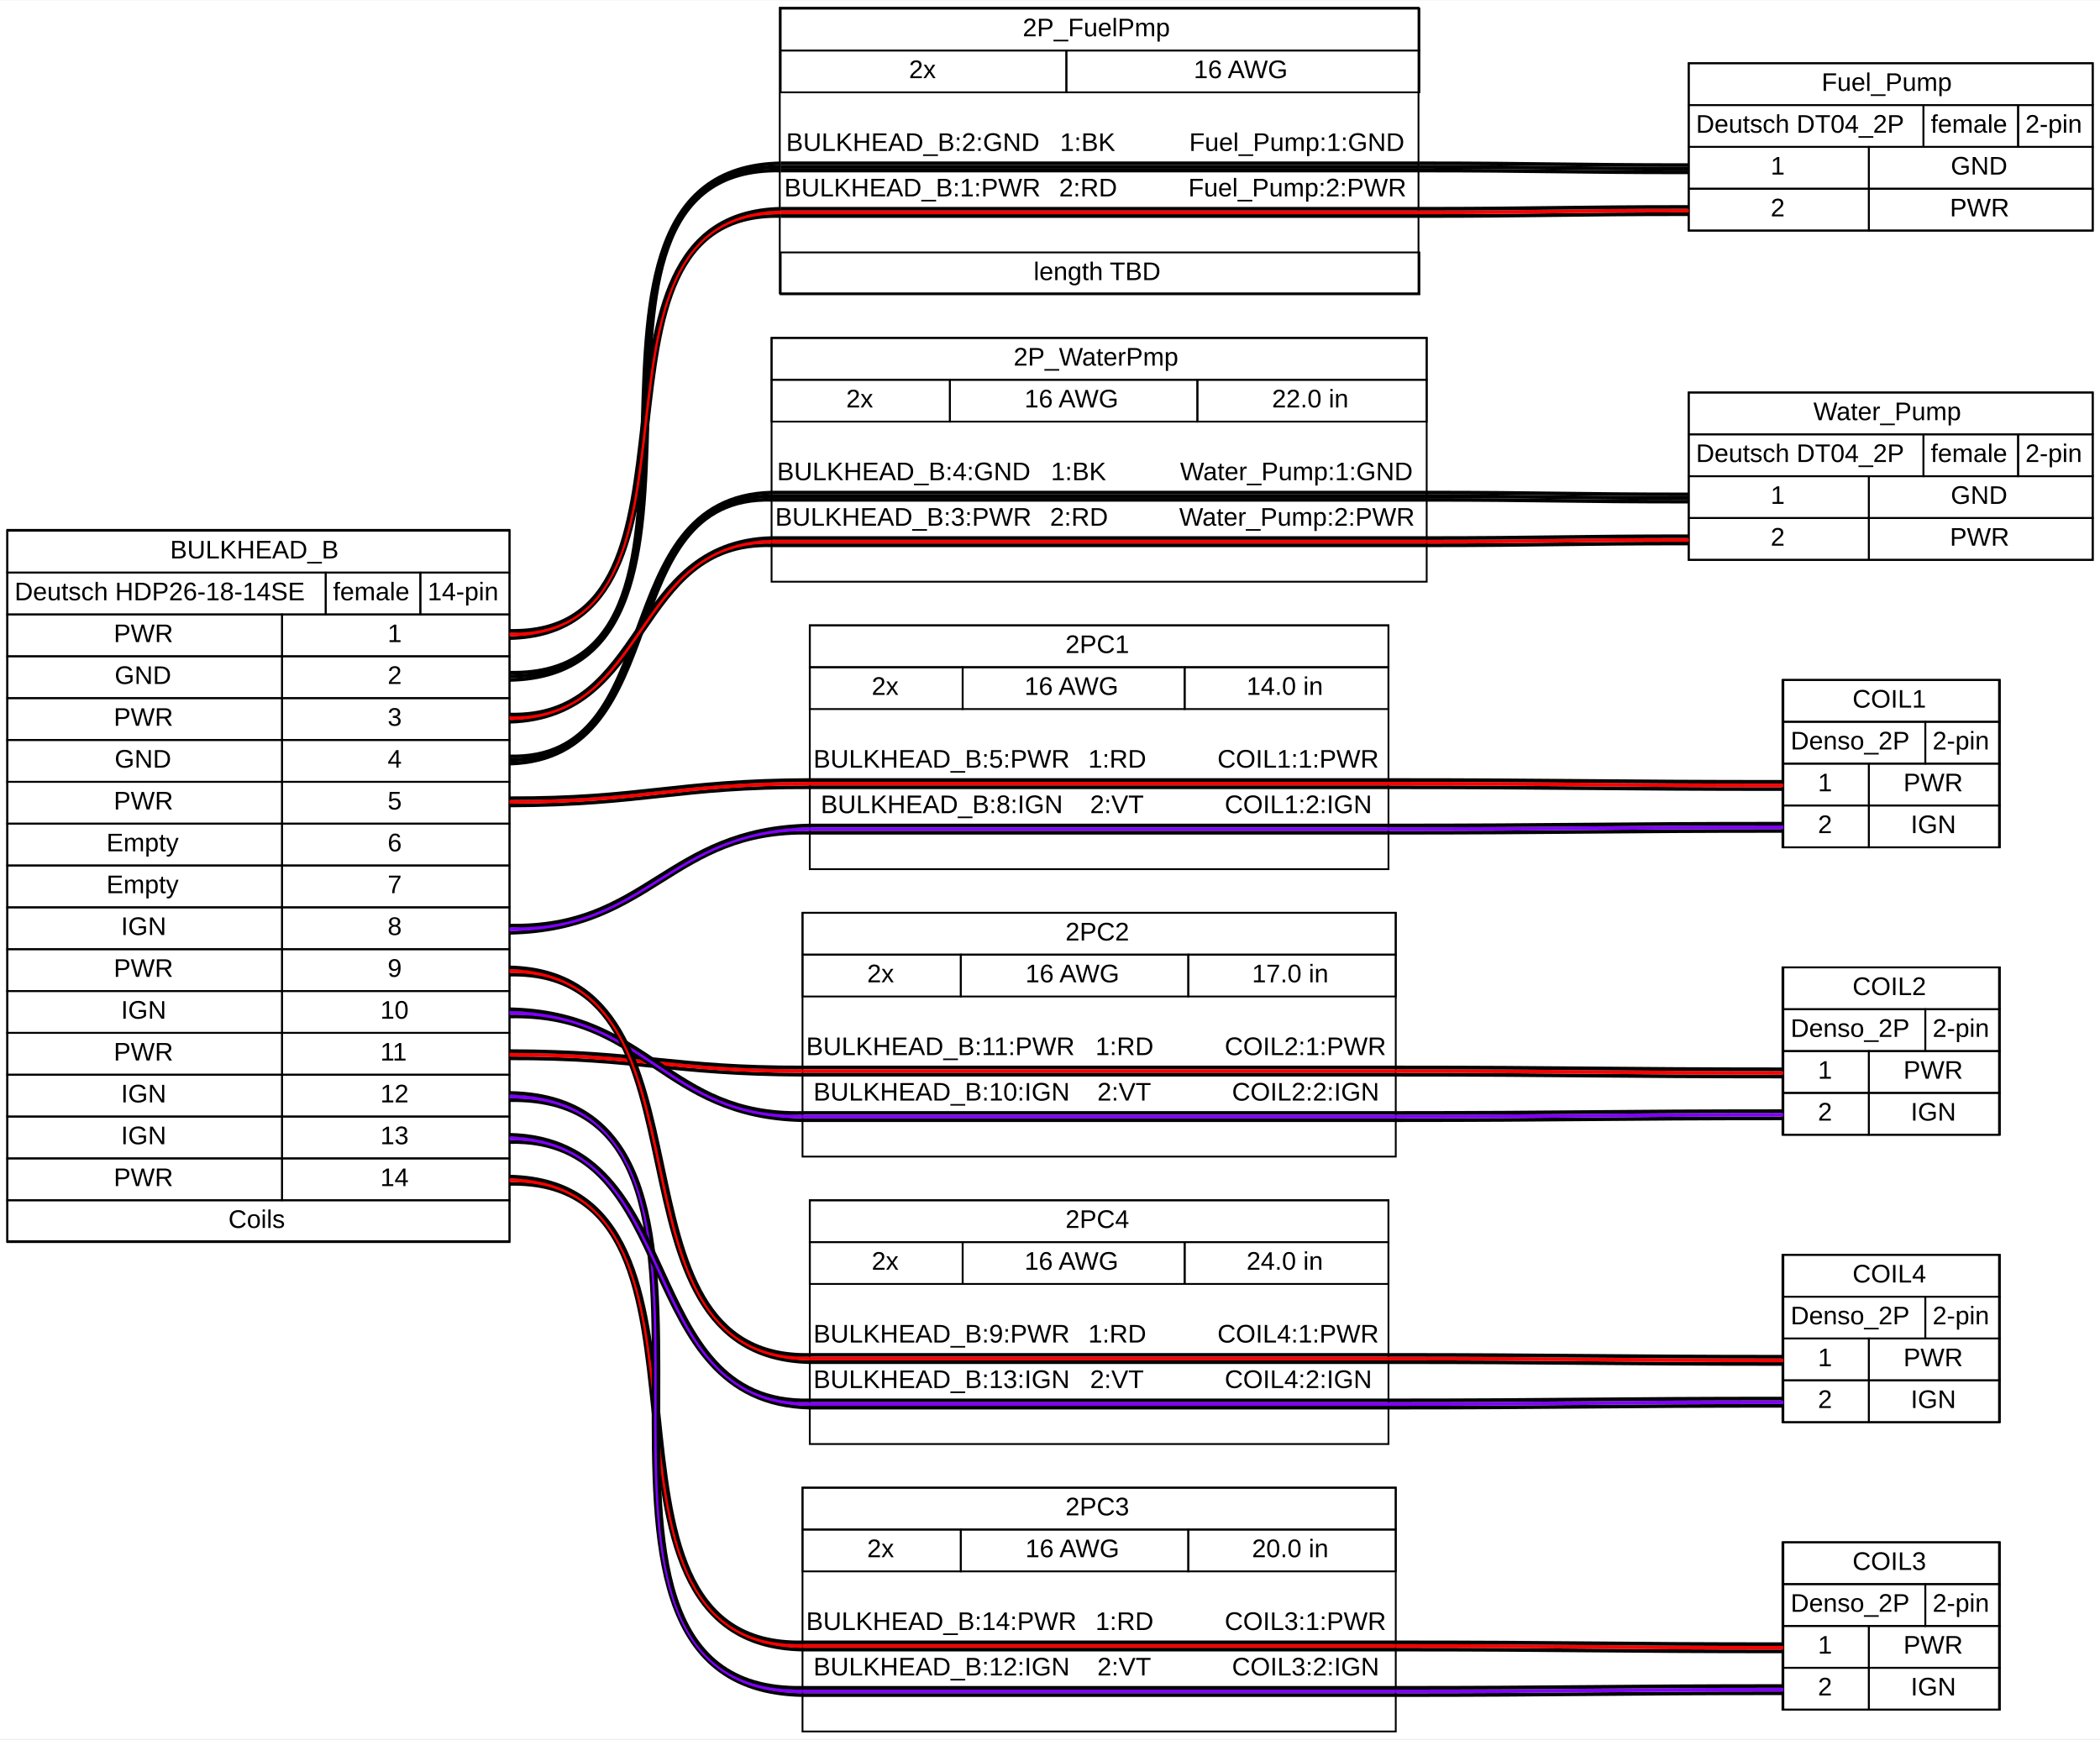
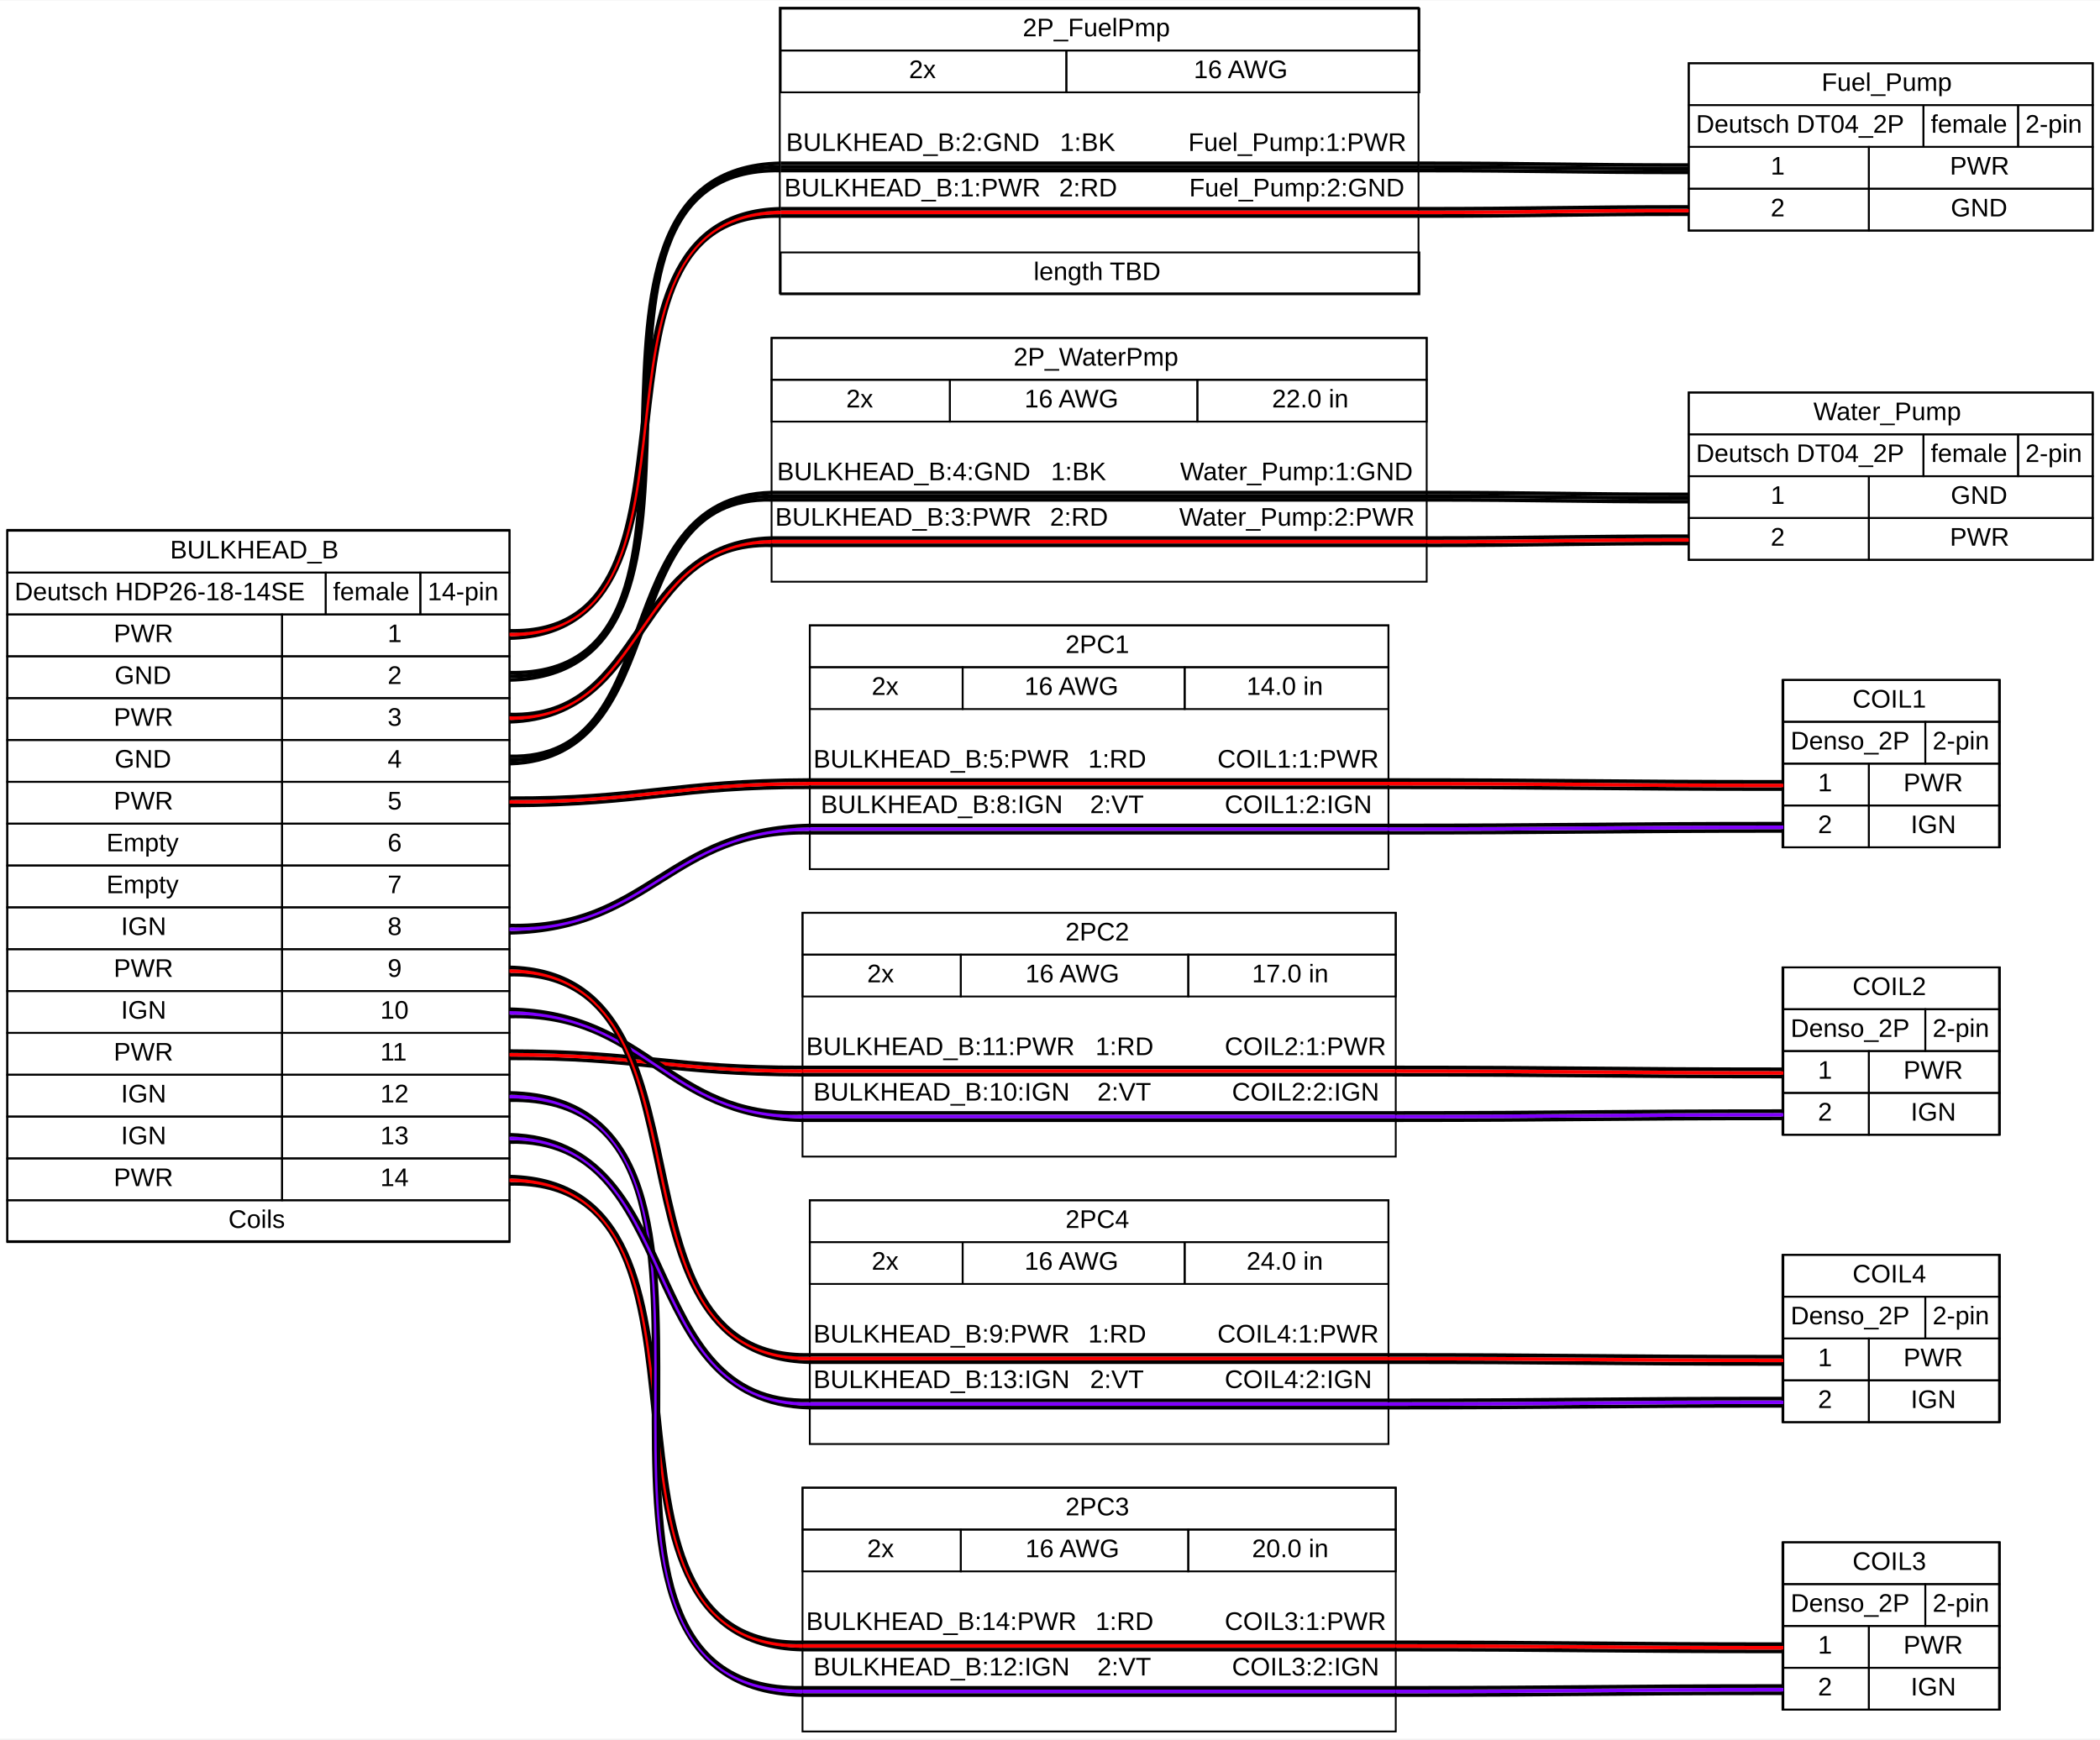
<svg xmlns="http://www.w3.org/2000/svg" width="1154pt" height="956pt" viewBox="0.00 0.00 1154.00 955.50">
  <g id="graph0" class="graph" transform="scale(1 1) rotate(0) translate(4 951.5)">
    <polygon fill="#ffffff" stroke="transparent" points="-4,4 -4,-951.5 1150,-951.5 1150,4 -4,4" />
    <g id="node1" class="node">
      <polygon fill="#ffffff" stroke="#000000" points="276,-660.5 0,-660.5 0,-269.5 276,-269.5 276,-660.5" />
      <polygon fill="none" stroke="#000000" points="0,-637 0,-660 276,-660 276,-637 0,-637" />
      <text text-anchor="start" x="89.5" y="-644.8" font-family="arial" font-size="14.00" fill="#000000">BULKHEAD_B</text>
      <polygon fill="none" stroke="#000000" points="0,-614 0,-637 175,-637 175,-614 0,-614" />
      <text text-anchor="start" x="4" y="-621.8" font-family="arial" font-size="14.00" fill="#000000">Deutsch HDP26-18-14SE</text>
      <polygon fill="none" stroke="#000000" points="175,-614 175,-637 227,-637 227,-614 175,-614" />
      <text text-anchor="start" x="179" y="-621.8" font-family="arial" font-size="14.00" fill="#000000">female</text>
      <polygon fill="none" stroke="#000000" points="227,-614 227,-637 276,-637 276,-614 227,-614" />
      <text text-anchor="start" x="231" y="-621.8" font-family="arial" font-size="14.00" fill="#000000">14-pin</text>
      <polygon fill="none" stroke="#000000" points="0,-591 0,-614 151,-614 151,-591 0,-591" />
      <text text-anchor="start" x="58.5" y="-598.8" font-family="arial" font-size="14.00" fill="#000000">PWR</text>
      <polygon fill="none" stroke="#000000" points="151,-591 151,-614 276,-614 276,-591 151,-591" />
      <text text-anchor="start" x="209" y="-598.8" font-family="arial" font-size="14.00" fill="#000000">1</text>
      <polygon fill="none" stroke="#000000" points="0,-568 0,-591 151,-591 151,-568 0,-568" />
      <text text-anchor="start" x="59" y="-575.8" font-family="arial" font-size="14.00" fill="#000000">GND</text>
      <polygon fill="none" stroke="#000000" points="151,-568 151,-591 276,-591 276,-568 151,-568" />
      <text text-anchor="start" x="209" y="-575.8" font-family="arial" font-size="14.00" fill="#000000">2</text>
      <polygon fill="none" stroke="#000000" points="0,-545 0,-568 151,-568 151,-545 0,-545" />
      <text text-anchor="start" x="58.5" y="-552.8" font-family="arial" font-size="14.00" fill="#000000">PWR</text>
      <polygon fill="none" stroke="#000000" points="151,-545 151,-568 276,-568 276,-545 151,-545" />
      <text text-anchor="start" x="209" y="-552.8" font-family="arial" font-size="14.00" fill="#000000">3</text>
      <polygon fill="none" stroke="#000000" points="0,-522 0,-545 151,-545 151,-522 0,-522" />
      <text text-anchor="start" x="59" y="-529.8" font-family="arial" font-size="14.00" fill="#000000">GND</text>
      <polygon fill="none" stroke="#000000" points="151,-522 151,-545 276,-545 276,-522 151,-522" />
      <text text-anchor="start" x="209" y="-529.8" font-family="arial" font-size="14.00" fill="#000000">4</text>
      <polygon fill="none" stroke="#000000" points="0,-499 0,-522 151,-522 151,-499 0,-499" />
      <text text-anchor="start" x="58.5" y="-506.8" font-family="arial" font-size="14.00" fill="#000000">PWR</text>
      <polygon fill="none" stroke="#000000" points="151,-499 151,-522 276,-522 276,-499 151,-499" />
      <text text-anchor="start" x="209" y="-506.8" font-family="arial" font-size="14.00" fill="#000000">5</text>
      <polygon fill="none" stroke="#000000" points="0,-476 0,-499 151,-499 151,-476 0,-476" />
      <text text-anchor="start" x="54.5" y="-483.8" font-family="arial" font-size="14.00" fill="#000000">Empty</text>
      <polygon fill="none" stroke="#000000" points="151,-476 151,-499 276,-499 276,-476 151,-476" />
      <text text-anchor="start" x="209" y="-483.8" font-family="arial" font-size="14.00" fill="#000000">6</text>
      <polygon fill="none" stroke="#000000" points="0,-453 0,-476 151,-476 151,-453 0,-453" />
      <text text-anchor="start" x="54.5" y="-460.8" font-family="arial" font-size="14.00" fill="#000000">Empty</text>
      <polygon fill="none" stroke="#000000" points="151,-453 151,-476 276,-476 276,-453 151,-453" />
      <text text-anchor="start" x="209" y="-460.8" font-family="arial" font-size="14.00" fill="#000000">7</text>
      <polygon fill="none" stroke="#000000" points="0,-430 0,-453 151,-453 151,-430 0,-430" />
      <text text-anchor="start" x="62.5" y="-437.8" font-family="arial" font-size="14.00" fill="#000000">IGN</text>
      <polygon fill="none" stroke="#000000" points="151,-430 151,-453 276,-453 276,-430 151,-430" />
      <text text-anchor="start" x="209" y="-437.8" font-family="arial" font-size="14.00" fill="#000000">8</text>
      <polygon fill="none" stroke="#000000" points="0,-407 0,-430 151,-430 151,-407 0,-407" />
      <text text-anchor="start" x="58.5" y="-414.8" font-family="arial" font-size="14.00" fill="#000000">PWR</text>
      <polygon fill="none" stroke="#000000" points="151,-407 151,-430 276,-430 276,-407 151,-407" />
      <text text-anchor="start" x="209" y="-414.8" font-family="arial" font-size="14.00" fill="#000000">9</text>
      <polygon fill="none" stroke="#000000" points="0,-384 0,-407 151,-407 151,-384 0,-384" />
      <text text-anchor="start" x="62.5" y="-391.8" font-family="arial" font-size="14.00" fill="#000000">IGN</text>
      <polygon fill="none" stroke="#000000" points="151,-384 151,-407 276,-407 276,-384 151,-384" />
      <text text-anchor="start" x="205" y="-391.8" font-family="arial" font-size="14.00" fill="#000000">10</text>
      <polygon fill="none" stroke="#000000" points="0,-361 0,-384 151,-384 151,-361 0,-361" />
      <text text-anchor="start" x="58.5" y="-368.8" font-family="arial" font-size="14.00" fill="#000000">PWR</text>
      <polygon fill="none" stroke="#000000" points="151,-361 151,-384 276,-384 276,-361 151,-361" />
      <text text-anchor="start" x="205" y="-368.8" font-family="arial" font-size="14.00" fill="#000000">11</text>
      <polygon fill="none" stroke="#000000" points="0,-338 0,-361 151,-361 151,-338 0,-338" />
      <text text-anchor="start" x="62.5" y="-345.8" font-family="arial" font-size="14.00" fill="#000000">IGN</text>
      <polygon fill="none" stroke="#000000" points="151,-338 151,-361 276,-361 276,-338 151,-338" />
      <text text-anchor="start" x="205" y="-345.8" font-family="arial" font-size="14.00" fill="#000000">12</text>
      <polygon fill="none" stroke="#000000" points="0,-315 0,-338 151,-338 151,-315 0,-315" />
      <text text-anchor="start" x="62.5" y="-322.8" font-family="arial" font-size="14.00" fill="#000000">IGN</text>
      <polygon fill="none" stroke="#000000" points="151,-315 151,-338 276,-338 276,-315 151,-315" />
      <text text-anchor="start" x="205" y="-322.8" font-family="arial" font-size="14.00" fill="#000000">13</text>
      <polygon fill="none" stroke="#000000" points="0,-292 0,-315 151,-315 151,-292 0,-292" />
      <text text-anchor="start" x="58.5" y="-299.8" font-family="arial" font-size="14.00" fill="#000000">PWR</text>
      <polygon fill="none" stroke="#000000" points="151,-292 151,-315 276,-315 276,-292 151,-292" />
      <text text-anchor="start" x="205" y="-299.8" font-family="arial" font-size="14.00" fill="#000000">14</text>
      <polygon fill="none" stroke="#000000" points="0,-269 0,-292 276,-292 276,-269 0,-269" />
      <text text-anchor="start" x="121.5" y="-276.8" font-family="arial" font-size="14.00" fill="#000000">Coils</text>
    </g>
    <g id="node8" class="node">
      <polygon fill="#ffffff" stroke="#000000" points="759,-608 441,-608 441,-474 759,-474 759,-608" />
      <polygon fill="none" stroke="#000000" points="441,-585 441,-608 759,-608 759,-585 441,-585" />
      <text text-anchor="start" x="581.5" y="-592.8" font-family="arial" font-size="14.00" fill="#000000">2PC1</text>
      <polygon fill="none" stroke="#000000" points="441,-562 441,-585 525,-585 525,-562 441,-562" />
      <text text-anchor="start" x="475" y="-569.8" font-family="arial" font-size="14.00" fill="#000000">2x</text>
      <polygon fill="none" stroke="#000000" points="525,-562 525,-585 647,-585 647,-562 525,-562" />
      <text text-anchor="start" x="559" y="-569.8" font-family="arial" font-size="14.00" fill="#000000">16 AWG</text>
      <polygon fill="none" stroke="#000000" points="647,-562 647,-585 759,-585 759,-562 647,-562" />
      <text text-anchor="start" x="681" y="-569.8" font-family="arial" font-size="14.00" fill="#000000">14.0 in</text>
      <text text-anchor="start" x="514.5" y="-548.8" font-family="arial" font-size="14.00" fill="#000000"> </text>
      <text text-anchor="start" x="443" y="-529.8" font-family="arial" font-size="14.00" fill="#000000">BULKHEAD_B:5:PWR</text>
      <text text-anchor="start" x="594" y="-529.8" font-family="arial" font-size="14.00" fill="#000000">     1:RD    </text>
      <text text-anchor="start" x="665" y="-529.8" font-family="arial" font-size="14.00" fill="#000000">COIL1:1:PWR</text>
      <polygon fill="#000000" stroke="transparent" points="441,-522 441,-524 759,-524 759,-522 441,-522" />
      <polygon fill="#ff0000" stroke="transparent" points="441,-520 441,-522 759,-522 759,-520 441,-520" />
      <polygon fill="#000000" stroke="transparent" points="441,-518 441,-520 759,-520 759,-518 441,-518" />
      <text text-anchor="start" x="447" y="-504.8" font-family="arial" font-size="14.00" fill="#000000">BULKHEAD_B:8:IGN</text>
      <text text-anchor="start" x="595" y="-504.8" font-family="arial" font-size="14.00" fill="#000000">     2:VT    </text>
      <text text-anchor="start" x="669" y="-504.8" font-family="arial" font-size="14.00" fill="#000000">COIL1:2:IGN</text>
      <polygon fill="#000000" stroke="transparent" points="441,-497 441,-499 759,-499 759,-497 441,-497" />
      <polygon fill="#8000ff" stroke="transparent" points="441,-495 441,-497 759,-497 759,-495 441,-495" />
      <polygon fill="#000000" stroke="transparent" points="441,-493 441,-495 759,-495 759,-493 441,-493" />
      <text text-anchor="start" x="514.5" y="-479.8" font-family="arial" font-size="14.00" fill="#000000"> </text>
    </g>
    <g id="edge1" class="edge">
      <path fill="none" stroke="#000000" stroke-width="2" d="M276,-509C350.437,-509.25 368.501,-519.25 441,-519" />
      <path fill="none" stroke="#ff0000" stroke-width="2" d="M276,-511C349.468,-511 367.532,-521 441,-521" />
      <path fill="none" stroke="#000000" stroke-width="2" d="M276,-513C348.499,-512.75 366.563,-522.75 441,-523" />
    </g>
    <g id="edge3" class="edge">
      <path fill="none" stroke="#000000" stroke-width="2" d="M276,-439C355.265,-440.628 365.665,-495.628 441,-494" />
      <path fill="none" stroke="#8000ff" stroke-width="2" d="M276,-441C353.3,-441 363.7,-496 441,-496" />
      <path fill="none" stroke="#000000" stroke-width="2" d="M276,-443C351.335,-441.372 361.735,-496.372 441,-498" />
    </g>
    <g id="node9" class="node">
      <polygon fill="#ffffff" stroke="#000000" points="763,-450 437,-450 437,-316 763,-316 763,-450" />
      <polygon fill="none" stroke="#000000" points="437,-427 437,-450 763,-450 763,-427 437,-427" />
      <text text-anchor="start" x="581.5" y="-434.8" font-family="arial" font-size="14.00" fill="#000000">2PC2</text>
      <polygon fill="none" stroke="#000000" points="437,-404 437,-427 524,-427 524,-404 437,-404" />
      <text text-anchor="start" x="472.5" y="-411.8" font-family="arial" font-size="14.00" fill="#000000">2x</text>
      <polygon fill="none" stroke="#000000" points="524,-404 524,-427 649,-427 649,-404 524,-404" />
      <text text-anchor="start" x="559.5" y="-411.8" font-family="arial" font-size="14.00" fill="#000000">16 AWG</text>
      <polygon fill="none" stroke="#000000" points="649,-404 649,-427 763,-427 763,-404 649,-404" />
      <text text-anchor="start" x="684" y="-411.8" font-family="arial" font-size="14.00" fill="#000000">17.0 in</text>
      <text text-anchor="start" x="514.5" y="-390.8" font-family="arial" font-size="14.00" fill="#000000"> </text>
      <text text-anchor="start" x="439" y="-371.8" font-family="arial" font-size="14.00" fill="#000000">BULKHEAD_B:11:PWR</text>
      <text text-anchor="start" x="598" y="-371.8" font-family="arial" font-size="14.00" fill="#000000">     1:RD    </text>
      <text text-anchor="start" x="669" y="-371.8" font-family="arial" font-size="14.00" fill="#000000">COIL2:1:PWR</text>
      <polygon fill="#000000" stroke="transparent" points="437,-364 437,-366 763,-366 763,-364 437,-364" />
      <polygon fill="#ff0000" stroke="transparent" points="437,-362 437,-364 763,-364 763,-362 437,-362" />
      <polygon fill="#000000" stroke="transparent" points="437,-360 437,-362 763,-362 763,-360 437,-360" />
      <text text-anchor="start" x="443" y="-346.8" font-family="arial" font-size="14.00" fill="#000000">BULKHEAD_B:10:IGN</text>
      <text text-anchor="start" x="599" y="-346.8" font-family="arial" font-size="14.00" fill="#000000">     2:VT    </text>
      <text text-anchor="start" x="673" y="-346.8" font-family="arial" font-size="14.00" fill="#000000">COIL2:2:IGN</text>
      <polygon fill="#000000" stroke="transparent" points="437,-339 437,-341 763,-341 763,-339 437,-339" />
      <polygon fill="#8000ff" stroke="transparent" points="437,-337 437,-339 763,-339 763,-337 437,-337" />
      <polygon fill="#000000" stroke="transparent" points="437,-335 437,-337 763,-337 763,-335 437,-335" />
      <text text-anchor="start" x="514.5" y="-321.8" font-family="arial" font-size="14.00" fill="#000000"> </text>
    </g>
    <g id="edge5" class="edge">
      <path fill="none" stroke="#000000" stroke-width="2" d="M276,-370C346.759,-370.218 364.425,-361.218 437,-361" />
      <path fill="none" stroke="#ff0000" stroke-width="2" d="M276,-372C347.667,-372 365.333,-363 437,-363" />
      <path fill="none" stroke="#000000" stroke-width="2" d="M276,-374C348.575,-373.782 366.241,-364.782 437,-365" />
    </g>
    <g id="edge7" class="edge">
      <path fill="none" stroke="#000000" stroke-width="2" d="M276,-393C349.933,-394.682 359.118,-337.682 437,-336" />
      <path fill="none" stroke="#8000ff" stroke-width="2" d="M276,-395C351.908,-395 361.092,-338 437,-338" />
      <path fill="none" stroke="#000000" stroke-width="2" d="M276,-397C353.882,-395.318 363.067,-338.318 437,-340" />
    </g>
    <g id="node10" class="node">
      <polygon fill="#ffffff" stroke="#000000" points="763,-134 437,-134 437,0 763,0 763,-134" />
      <polygon fill="none" stroke="#000000" points="437,-111 437,-134 763,-134 763,-111 437,-111" />
      <text text-anchor="start" x="581.5" y="-118.8" font-family="arial" font-size="14.00" fill="#000000">2PC3</text>
      <polygon fill="none" stroke="#000000" points="437,-88 437,-111 524,-111 524,-88 437,-88" />
      <text text-anchor="start" x="472.5" y="-95.8" font-family="arial" font-size="14.00" fill="#000000">2x</text>
      <polygon fill="none" stroke="#000000" points="524,-88 524,-111 649,-111 649,-88 524,-88" />
      <text text-anchor="start" x="559.5" y="-95.8" font-family="arial" font-size="14.00" fill="#000000">16 AWG</text>
      <polygon fill="none" stroke="#000000" points="649,-88 649,-111 763,-111 763,-88 649,-88" />
      <text text-anchor="start" x="684" y="-95.8" font-family="arial" font-size="14.00" fill="#000000">20.0 in</text>
      <text text-anchor="start" x="514.5" y="-74.8" font-family="arial" font-size="14.00" fill="#000000"> </text>
      <text text-anchor="start" x="439" y="-55.8" font-family="arial" font-size="14.00" fill="#000000">BULKHEAD_B:14:PWR</text>
      <text text-anchor="start" x="598" y="-55.8" font-family="arial" font-size="14.00" fill="#000000">     1:RD    </text>
      <text text-anchor="start" x="669" y="-55.8" font-family="arial" font-size="14.00" fill="#000000">COIL3:1:PWR</text>
      <polygon fill="#000000" stroke="transparent" points="437,-48 437,-50 763,-50 763,-48 437,-48" />
      <polygon fill="#ff0000" stroke="transparent" points="437,-46 437,-48 763,-48 763,-46 437,-46" />
      <polygon fill="#000000" stroke="transparent" points="437,-44 437,-46 763,-46 763,-44 437,-44" />
      <text text-anchor="start" x="443" y="-30.8" font-family="arial" font-size="14.00" fill="#000000">BULKHEAD_B:12:IGN</text>
      <text text-anchor="start" x="599" y="-30.8" font-family="arial" font-size="14.00" fill="#000000">     2:VT    </text>
      <text text-anchor="start" x="673" y="-30.8" font-family="arial" font-size="14.00" fill="#000000">COIL3:2:IGN</text>
      <polygon fill="#000000" stroke="transparent" points="437,-23 437,-25 763,-25 763,-23 437,-23" />
      <polygon fill="#8000ff" stroke="transparent" points="437,-21 437,-23 763,-23 763,-21 437,-21" />
      <polygon fill="#000000" stroke="transparent" points="437,-19 437,-21 763,-21 763,-19 437,-19" />
      <text text-anchor="start" x="514.5" y="-5.8" font-family="arial" font-size="14.00" fill="#000000"> </text>
    </g>
    <g id="edge9" class="edge">
      <path fill="none" stroke="#000000" stroke-width="2" d="M276,-301C408.565,-303.776 300.748,-47.776 437,-45" />
      <path fill="none" stroke="#ff0000" stroke-width="2" d="M276,-303C410.408,-303 302.592,-47 437,-47" />
      <path fill="none" stroke="#000000" stroke-width="2" d="M276,-305C412.252,-302.224 304.435,-46.224 437,-49" />
    </g>
    <g id="edge11" class="edge">
      <path fill="none" stroke="#000000" stroke-width="2" d="M276,-347C436.204,-349.892 273.216,-22.892 437,-20" />
      <path fill="none" stroke="#8000ff" stroke-width="2" d="M276,-349C437.994,-349 275.006,-22 437,-22" />
      <path fill="none" stroke="#000000" stroke-width="2" d="M276,-351C439.784,-348.108 276.796,-21.108 437,-24" />
    </g>
    <g id="node11" class="node">
      <polygon fill="#ffffff" stroke="#000000" points="759,-292 441,-292 441,-158 759,-158 759,-292" />
      <polygon fill="none" stroke="#000000" points="441,-269 441,-292 759,-292 759,-269 441,-269" />
      <text text-anchor="start" x="581.5" y="-276.8" font-family="arial" font-size="14.00" fill="#000000">2PC4</text>
      <polygon fill="none" stroke="#000000" points="441,-246 441,-269 525,-269 525,-246 441,-246" />
      <text text-anchor="start" x="475" y="-253.8" font-family="arial" font-size="14.00" fill="#000000">2x</text>
      <polygon fill="none" stroke="#000000" points="525,-246 525,-269 647,-269 647,-246 525,-246" />
      <text text-anchor="start" x="559" y="-253.8" font-family="arial" font-size="14.00" fill="#000000">16 AWG</text>
      <polygon fill="none" stroke="#000000" points="647,-246 647,-269 759,-269 759,-246 647,-246" />
      <text text-anchor="start" x="681" y="-253.8" font-family="arial" font-size="14.00" fill="#000000">24.0 in</text>
      <text text-anchor="start" x="514.5" y="-232.8" font-family="arial" font-size="14.00" fill="#000000"> </text>
      <text text-anchor="start" x="443" y="-213.8" font-family="arial" font-size="14.00" fill="#000000">BULKHEAD_B:9:PWR</text>
      <text text-anchor="start" x="594" y="-213.8" font-family="arial" font-size="14.00" fill="#000000">     1:RD    </text>
      <text text-anchor="start" x="665" y="-213.8" font-family="arial" font-size="14.00" fill="#000000">COIL4:1:PWR</text>
      <polygon fill="#000000" stroke="transparent" points="441,-206 441,-208 759,-208 759,-206 441,-206" />
      <polygon fill="#ff0000" stroke="transparent" points="441,-204 441,-206 759,-206 759,-204 441,-204" />
      <polygon fill="#000000" stroke="transparent" points="441,-202 441,-204 759,-204 759,-202 441,-202" />
      <text text-anchor="start" x="443" y="-188.8" font-family="arial" font-size="14.00" fill="#000000">BULKHEAD_B:13:IGN</text>
      <text text-anchor="start" x="595" y="-188.8" font-family="arial" font-size="14.00" fill="#000000">     2:VT    </text>
      <text text-anchor="start" x="669" y="-188.8" font-family="arial" font-size="14.00" fill="#000000">COIL4:2:IGN</text>
      <polygon fill="#000000" stroke="transparent" points="441,-181 441,-183 759,-183 759,-181 441,-181" />
      <polygon fill="#8000ff" stroke="transparent" points="441,-179 441,-181 759,-181 759,-179 441,-179" />
      <polygon fill="#000000" stroke="transparent" points="441,-177 441,-179 759,-179 759,-177 441,-177" />
      <text text-anchor="start" x="514.5" y="-163.8" font-family="arial" font-size="14.00" fill="#000000"> </text>
    </g>
    <g id="edge13" class="edge">
      <path fill="none" stroke="#000000" stroke-width="2" d="M276,-416C393.86,-418.66 319.364,-205.66 441,-203" />
      <path fill="none" stroke="#ff0000" stroke-width="2" d="M276,-418C395.748,-418 321.252,-205 441,-205" />
      <path fill="none" stroke="#000000" stroke-width="2" d="M276,-420C397.636,-417.34 323.14,-204.34 441,-207" />
    </g>
    <g id="edge15" class="edge">
      <path fill="none" stroke="#000000" stroke-width="2" d="M276,-324C371.963,-326.413 341.123,-180.413 441,-178" />
      <path fill="none" stroke="#8000ff" stroke-width="2" d="M276,-326C373.92,-326 343.08,-180 441,-180" />
      <path fill="none" stroke="#000000" stroke-width="2" d="M276,-328C375.877,-325.587 345.037,-179.587 441,-182" />
    </g>
    <g id="node12" class="node">
      <polygon fill="#ffffff" stroke="#000000" points="775.5,-947.5 424.5,-947.5 424.5,-790.5 775.5,-790.5 775.5,-947.5" />
      <polygon fill="none" stroke="#000000" points="425,-924 425,-947 776,-947 776,-924 425,-924" />
      <text text-anchor="start" x="558" y="-931.8" font-family="arial" font-size="14.00" fill="#000000">2P_FuelPmp</text>
      <polygon fill="none" stroke="#000000" points="425,-901 425,-924 582,-924 582,-901 425,-901" />
      <text text-anchor="start" x="495.5" y="-908.8" font-family="arial" font-size="14.00" fill="#000000">2x</text>
      <polygon fill="none" stroke="#000000" points="582,-901 582,-924 776,-924 776,-901 582,-901" />
      <text text-anchor="start" x="652" y="-908.8" font-family="arial" font-size="14.00" fill="#000000">16 AWG</text>
      <text text-anchor="start" x="498.5" y="-887.8" font-family="arial" font-size="14.00" fill="#000000"> </text>
      <text text-anchor="start" x="428" y="-868.8" font-family="arial" font-size="14.00" fill="#000000">BULKHEAD_B:2:GND</text>
      <text text-anchor="start" x="578.5" y="-868.8" font-family="arial" font-size="14.00" fill="#000000">     1:BK    </text>
-       <text text-anchor="start" x="649.5" y="-868.8" font-family="arial" font-size="14.00" fill="#000000">Fuel_Pump:1:GND</text>
+       <text text-anchor="start" x="649" y="-868.8" font-family="arial" font-size="14.00" fill="#000000">Fuel_Pump:1:PWR</text>
      <polygon fill="#000000" stroke="transparent" points="425,-861 425,-863 776,-863 776,-861 425,-861" />
      <polygon fill="#000000" stroke="transparent" points="425,-859 425,-861 776,-861 776,-859 425,-859" />
      <polygon fill="#000000" stroke="transparent" points="425,-857 425,-859 776,-859 776,-857 425,-857" />
      <text text-anchor="start" x="427" y="-843.8" font-family="arial" font-size="14.00" fill="#000000">BULKHEAD_B:1:PWR</text>
      <text text-anchor="start" x="578" y="-843.8" font-family="arial" font-size="14.00" fill="#000000">     2:RD    </text>
-       <text text-anchor="start" x="649" y="-843.8" font-family="arial" font-size="14.00" fill="#000000">Fuel_Pump:2:PWR</text>
+       <text text-anchor="start" x="649.5" y="-843.8" font-family="arial" font-size="14.00" fill="#000000">Fuel_Pump:2:GND</text>
      <polygon fill="#000000" stroke="transparent" points="425,-836 425,-838 776,-838 776,-836 425,-836" />
      <polygon fill="#ff0000" stroke="transparent" points="425,-834 425,-836 776,-836 776,-834 425,-834" />
      <polygon fill="#000000" stroke="transparent" points="425,-832 425,-834 776,-834 776,-832 425,-832" />
      <text text-anchor="start" x="498.5" y="-818.8" font-family="arial" font-size="14.00" fill="#000000"> </text>
      <polygon fill="none" stroke="#000000" points="425,-790 425,-813 776,-813 776,-790 425,-790" />
      <text text-anchor="start" x="564" y="-797.8" font-family="arial" font-size="14.00" fill="#000000">length TBD</text>
    </g>
    <g id="edge17" class="edge">
      <path fill="none" stroke="#000000" stroke-width="2" d="M276,-578C418.774,-580.858 285.839,-860.858 425,-858" />
      <path fill="none" stroke="#000000" stroke-width="2" d="M276,-580C416.967,-580 284.033,-860 425,-860" />
      <path fill="none" stroke="#000000" stroke-width="2" d="M276,-582C415.161,-579.142 282.226,-859.142 425,-862" />
    </g>
    <g id="edge19" class="edge">
      <path fill="none" stroke="#000000" stroke-width="2" d="M276,-601C400.393,-603.765 304.303,-835.765 425,-833" />
      <path fill="none" stroke="#ff0000" stroke-width="2" d="M276,-603C398.545,-603 302.455,-835 425,-835" />
      <path fill="none" stroke="#000000" stroke-width="2" d="M276,-605C396.697,-602.235 300.607,-834.235 425,-837" />
    </g>
    <g id="node13" class="node">
      <polygon fill="#ffffff" stroke="#000000" points="780,-766 420,-766 420,-632 780,-632 780,-766" />
      <polygon fill="none" stroke="#000000" points="420,-743 420,-766 780,-766 780,-743 420,-743" />
      <text text-anchor="start" x="553" y="-750.8" font-family="arial" font-size="14.00" fill="#000000">2P_WaterPmp</text>
      <polygon fill="none" stroke="#000000" points="420,-720 420,-743 518,-743 518,-720 420,-720" />
      <text text-anchor="start" x="461" y="-727.8" font-family="arial" font-size="14.00" fill="#000000">2x</text>
      <polygon fill="none" stroke="#000000" points="518,-720 518,-743 654,-743 654,-720 518,-720" />
      <text text-anchor="start" x="559" y="-727.8" font-family="arial" font-size="14.00" fill="#000000">16 AWG</text>
      <polygon fill="none" stroke="#000000" points="654,-720 654,-743 780,-743 780,-720 654,-720" />
      <text text-anchor="start" x="695" y="-727.8" font-family="arial" font-size="14.00" fill="#000000">22.0 in</text>
      <text text-anchor="start" x="493.5" y="-706.8" font-family="arial" font-size="14.00" fill="#000000"> </text>
      <text text-anchor="start" x="423" y="-687.8" font-family="arial" font-size="14.00" fill="#000000">BULKHEAD_B:4:GND</text>
      <text text-anchor="start" x="573.5" y="-687.8" font-family="arial" font-size="14.00" fill="#000000">     1:BK    </text>
      <text text-anchor="start" x="644.5" y="-687.8" font-family="arial" font-size="14.00" fill="#000000">Water_Pump:1:GND</text>
      <polygon fill="#000000" stroke="transparent" points="420,-680 420,-682 780,-682 780,-680 420,-680" />
      <polygon fill="#000000" stroke="transparent" points="420,-678 420,-680 780,-680 780,-678 420,-678" />
      <polygon fill="#000000" stroke="transparent" points="420,-676 420,-678 780,-678 780,-676 420,-676" />
      <text text-anchor="start" x="422" y="-662.8" font-family="arial" font-size="14.00" fill="#000000">BULKHEAD_B:3:PWR</text>
      <text text-anchor="start" x="573" y="-662.8" font-family="arial" font-size="14.00" fill="#000000">     2:RD    </text>
      <text text-anchor="start" x="644" y="-662.8" font-family="arial" font-size="14.00" fill="#000000">Water_Pump:2:PWR</text>
      <polygon fill="#000000" stroke="transparent" points="420,-655 420,-657 780,-657 780,-655 420,-655" />
      <polygon fill="#ff0000" stroke="transparent" points="420,-653 420,-655 780,-655 780,-653 420,-653" />
      <polygon fill="#000000" stroke="transparent" points="420,-651 420,-653 780,-653 780,-651 420,-651" />
      <text text-anchor="start" x="493.5" y="-637.8" font-family="arial" font-size="14.00" fill="#000000"> </text>
    </g>
    <g id="edge21" class="edge">
      <path fill="none" stroke="#000000" stroke-width="2" d="M276,-532C368.76,-534.503 331.111,-679.503 420,-677" />
      <path fill="none" stroke="#000000" stroke-width="2" d="M276,-534C366.825,-534 329.175,-679 420,-679" />
      <path fill="none" stroke="#000000" stroke-width="2" d="M276,-536C364.889,-533.497 327.24,-678.497 420,-681" />
    </g>
    <g id="edge23" class="edge">
      <path fill="none" stroke="#000000" stroke-width="2" d="M276,-555C355.155,-557.212 344.823,-654.212 420,-652" />
      <path fill="none" stroke="#ff0000" stroke-width="2" d="M276,-557C353.166,-557 342.834,-654 420,-654" />
      <path fill="none" stroke="#000000" stroke-width="2" d="M276,-559C351.177,-556.788 340.845,-653.788 420,-656" />
    </g>
    <g id="node2" class="node">
      <polygon fill="#ffffff" stroke="#000000" points="1094.5,-578 975.5,-578 975.5,-486 1094.5,-486 1094.5,-578" />
      <polygon fill="none" stroke="#000000" points="976,-555 976,-578 1095,-578 1095,-555 976,-555" />
      <text text-anchor="start" x="1014" y="-562.8" font-family="arial" font-size="14.00" fill="#000000">COIL1</text>
      <polygon fill="none" stroke="#000000" points="976,-532 976,-555 1054,-555 1054,-532 976,-532" />
      <text text-anchor="start" x="980" y="-539.8" font-family="arial" font-size="14.00" fill="#000000">Denso_2P</text>
      <polygon fill="none" stroke="#000000" points="1054,-532 1054,-555 1095,-555 1095,-532 1054,-532" />
      <text text-anchor="start" x="1058" y="-539.8" font-family="arial" font-size="14.00" fill="#000000">2-pin</text>
      <polygon fill="none" stroke="#000000" points="976,-509 976,-532 1023,-532 1023,-509 976,-509" />
      <text text-anchor="start" x="995" y="-516.8" font-family="arial" font-size="14.00" fill="#000000">1</text>
      <polygon fill="none" stroke="#000000" points="1023,-509 1023,-532 1095,-532 1095,-509 1023,-509" />
      <text text-anchor="start" x="1042" y="-516.8" font-family="arial" font-size="14.00" fill="#000000">PWR</text>
      <polygon fill="none" stroke="#000000" points="976,-486 976,-509 1023,-509 1023,-486 976,-486" />
      <text text-anchor="start" x="995" y="-493.8" font-family="arial" font-size="14.00" fill="#000000">2</text>
      <polygon fill="none" stroke="#000000" points="1023,-486 1023,-509 1095,-509 1095,-486 1023,-486" />
      <text text-anchor="start" x="1046" y="-493.8" font-family="arial" font-size="14.00" fill="#000000">IGN</text>
    </g>
    <g id="node3" class="node">
      <polygon fill="#ffffff" stroke="#000000" points="1094.5,-420 975.5,-420 975.5,-328 1094.5,-328 1094.5,-420" />
      <polygon fill="none" stroke="#000000" points="976,-397 976,-420 1095,-420 1095,-397 976,-397" />
      <text text-anchor="start" x="1014" y="-404.8" font-family="arial" font-size="14.00" fill="#000000">COIL2</text>
      <polygon fill="none" stroke="#000000" points="976,-374 976,-397 1054,-397 1054,-374 976,-374" />
      <text text-anchor="start" x="980" y="-381.8" font-family="arial" font-size="14.00" fill="#000000">Denso_2P</text>
      <polygon fill="none" stroke="#000000" points="1054,-374 1054,-397 1095,-397 1095,-374 1054,-374" />
      <text text-anchor="start" x="1058" y="-381.8" font-family="arial" font-size="14.00" fill="#000000">2-pin</text>
      <polygon fill="none" stroke="#000000" points="976,-351 976,-374 1023,-374 1023,-351 976,-351" />
      <text text-anchor="start" x="995" y="-358.8" font-family="arial" font-size="14.00" fill="#000000">1</text>
      <polygon fill="none" stroke="#000000" points="1023,-351 1023,-374 1095,-374 1095,-351 1023,-351" />
      <text text-anchor="start" x="1042" y="-358.8" font-family="arial" font-size="14.00" fill="#000000">PWR</text>
      <polygon fill="none" stroke="#000000" points="976,-328 976,-351 1023,-351 1023,-328 976,-328" />
      <text text-anchor="start" x="995" y="-335.8" font-family="arial" font-size="14.00" fill="#000000">2</text>
      <polygon fill="none" stroke="#000000" points="1023,-328 1023,-351 1095,-351 1095,-328 1023,-328" />
      <text text-anchor="start" x="1046" y="-335.8" font-family="arial" font-size="14.00" fill="#000000">IGN</text>
    </g>
    <g id="node4" class="node">
      <polygon fill="#ffffff" stroke="#000000" points="1094.5,-104 975.5,-104 975.5,-12 1094.5,-12 1094.5,-104" />
      <polygon fill="none" stroke="#000000" points="976,-81 976,-104 1095,-104 1095,-81 976,-81" />
      <text text-anchor="start" x="1014" y="-88.8" font-family="arial" font-size="14.00" fill="#000000">COIL3</text>
      <polygon fill="none" stroke="#000000" points="976,-58 976,-81 1054,-81 1054,-58 976,-58" />
      <text text-anchor="start" x="980" y="-65.8" font-family="arial" font-size="14.00" fill="#000000">Denso_2P</text>
      <polygon fill="none" stroke="#000000" points="1054,-58 1054,-81 1095,-81 1095,-58 1054,-58" />
      <text text-anchor="start" x="1058" y="-65.8" font-family="arial" font-size="14.00" fill="#000000">2-pin</text>
      <polygon fill="none" stroke="#000000" points="976,-35 976,-58 1023,-58 1023,-35 976,-35" />
      <text text-anchor="start" x="995" y="-42.8" font-family="arial" font-size="14.00" fill="#000000">1</text>
      <polygon fill="none" stroke="#000000" points="1023,-35 1023,-58 1095,-58 1095,-35 1023,-35" />
      <text text-anchor="start" x="1042" y="-42.8" font-family="arial" font-size="14.00" fill="#000000">PWR</text>
      <polygon fill="none" stroke="#000000" points="976,-12 976,-35 1023,-35 1023,-12 976,-12" />
      <text text-anchor="start" x="995" y="-19.8" font-family="arial" font-size="14.00" fill="#000000">2</text>
      <polygon fill="none" stroke="#000000" points="1023,-12 1023,-35 1095,-35 1095,-12 1023,-12" />
      <text text-anchor="start" x="1046" y="-19.8" font-family="arial" font-size="14.00" fill="#000000">IGN</text>
    </g>
    <g id="node5" class="node">
      <polygon fill="#ffffff" stroke="#000000" points="1094.5,-262 975.5,-262 975.5,-170 1094.5,-170 1094.5,-262" />
      <polygon fill="none" stroke="#000000" points="976,-239 976,-262 1095,-262 1095,-239 976,-239" />
      <text text-anchor="start" x="1014" y="-246.8" font-family="arial" font-size="14.00" fill="#000000">COIL4</text>
      <polygon fill="none" stroke="#000000" points="976,-216 976,-239 1054,-239 1054,-216 976,-216" />
      <text text-anchor="start" x="980" y="-223.8" font-family="arial" font-size="14.00" fill="#000000">Denso_2P</text>
      <polygon fill="none" stroke="#000000" points="1054,-216 1054,-239 1095,-239 1095,-216 1054,-216" />
      <text text-anchor="start" x="1058" y="-223.8" font-family="arial" font-size="14.00" fill="#000000">2-pin</text>
      <polygon fill="none" stroke="#000000" points="976,-193 976,-216 1023,-216 1023,-193 976,-193" />
      <text text-anchor="start" x="995" y="-200.8" font-family="arial" font-size="14.00" fill="#000000">1</text>
      <polygon fill="none" stroke="#000000" points="1023,-193 1023,-216 1095,-216 1095,-193 1023,-193" />
      <text text-anchor="start" x="1042" y="-200.8" font-family="arial" font-size="14.00" fill="#000000">PWR</text>
      <polygon fill="none" stroke="#000000" points="976,-170 976,-193 1023,-193 1023,-170 976,-170" />
      <text text-anchor="start" x="995" y="-177.8" font-family="arial" font-size="14.00" fill="#000000">2</text>
      <polygon fill="none" stroke="#000000" points="1023,-170 1023,-193 1095,-193 1095,-170 1023,-170" />
      <text text-anchor="start" x="1046" y="-177.8" font-family="arial" font-size="14.00" fill="#000000">IGN</text>
    </g>
    <g id="node6" class="node">
      <polygon fill="#ffffff" stroke="#000000" points="1146,-917 924,-917 924,-825 1146,-825 1146,-917" />
      <polygon fill="none" stroke="#000000" points="924,-894 924,-917 1146,-917 1146,-894 924,-894" />
      <text text-anchor="start" x="997" y="-901.8" font-family="arial" font-size="14.00" fill="#000000">Fuel_Pump</text>
      <polygon fill="none" stroke="#000000" points="924,-871 924,-894 1053,-894 1053,-871 924,-871" />
      <text text-anchor="start" x="928" y="-878.8" font-family="arial" font-size="14.00" fill="#000000">Deutsch DT04_2P</text>
      <polygon fill="none" stroke="#000000" points="1053,-871 1053,-894 1105,-894 1105,-871 1053,-871" />
      <text text-anchor="start" x="1057" y="-878.8" font-family="arial" font-size="14.00" fill="#000000">female</text>
      <polygon fill="none" stroke="#000000" points="1105,-871 1105,-894 1146,-894 1146,-871 1105,-871" />
      <text text-anchor="start" x="1109" y="-878.8" font-family="arial" font-size="14.00" fill="#000000">2-pin</text>
      <polygon fill="none" stroke="#000000" points="924,-848 924,-871 1023,-871 1023,-848 924,-848" />
      <text text-anchor="start" x="969" y="-855.8" font-family="arial" font-size="14.00" fill="#000000">1</text>
      <polygon fill="none" stroke="#000000" points="1023,-848 1023,-871 1146,-871 1146,-848 1023,-848" />
-       <text text-anchor="start" x="1068" y="-855.8" font-family="arial" font-size="14.00" fill="#000000">GND</text>
+       <text text-anchor="start" x="1067.5" y="-855.8" font-family="arial" font-size="14.00" fill="#000000">PWR</text>
      <polygon fill="none" stroke="#000000" points="924,-825 924,-848 1023,-848 1023,-825 924,-825" />
      <text text-anchor="start" x="969" y="-832.8" font-family="arial" font-size="14.00" fill="#000000">2</text>
      <polygon fill="none" stroke="#000000" points="1023,-825 1023,-848 1146,-848 1146,-825 1023,-825" />
-       <text text-anchor="start" x="1067.5" y="-832.8" font-family="arial" font-size="14.00" fill="#000000">PWR</text>
+       <text text-anchor="start" x="1068" y="-832.8" font-family="arial" font-size="14.00" fill="#000000">GND</text>
    </g>
    <g id="node7" class="node">
      <polygon fill="#ffffff" stroke="#000000" points="1146,-736 924,-736 924,-644 1146,-644 1146,-736" />
      <polygon fill="none" stroke="#000000" points="924,-713 924,-736 1146,-736 1146,-713 924,-713" />
      <text text-anchor="start" x="992.5" y="-720.8" font-family="arial" font-size="14.00" fill="#000000">Water_Pump</text>
      <polygon fill="none" stroke="#000000" points="924,-690 924,-713 1053,-713 1053,-690 924,-690" />
      <text text-anchor="start" x="928" y="-697.8" font-family="arial" font-size="14.00" fill="#000000">Deutsch DT04_2P</text>
      <polygon fill="none" stroke="#000000" points="1053,-690 1053,-713 1105,-713 1105,-690 1053,-690" />
      <text text-anchor="start" x="1057" y="-697.8" font-family="arial" font-size="14.00" fill="#000000">female</text>
      <polygon fill="none" stroke="#000000" points="1105,-690 1105,-713 1146,-713 1146,-690 1105,-690" />
      <text text-anchor="start" x="1109" y="-697.8" font-family="arial" font-size="14.00" fill="#000000">2-pin</text>
      <polygon fill="none" stroke="#000000" points="924,-667 924,-690 1023,-690 1023,-667 924,-667" />
      <text text-anchor="start" x="969" y="-674.8" font-family="arial" font-size="14.00" fill="#000000">1</text>
      <polygon fill="none" stroke="#000000" points="1023,-667 1023,-690 1146,-690 1146,-667 1023,-667" />
      <text text-anchor="start" x="1068" y="-674.8" font-family="arial" font-size="14.00" fill="#000000">GND</text>
      <polygon fill="none" stroke="#000000" points="924,-644 924,-667 1023,-667 1023,-644 924,-644" />
      <text text-anchor="start" x="969" y="-651.8" font-family="arial" font-size="14.00" fill="#000000">2</text>
      <polygon fill="none" stroke="#000000" points="1023,-644 1023,-667 1146,-667 1146,-644 1023,-644" />
      <text text-anchor="start" x="1067.5" y="-651.8" font-family="arial" font-size="14.00" fill="#000000">PWR</text>
    </g>
    <g id="edge2" class="edge">
      <path fill="none" stroke="#000000" stroke-width="2" d="M759,-519C855.363,-519.002 879.472,-518.002 976,-518" />
      <path fill="none" stroke="#ff0000" stroke-width="2" d="M759,-521C855.446,-521 879.554,-520 976,-520" />
      <path fill="none" stroke="#000000" stroke-width="2" d="M759,-523C855.528,-522.998 879.637,-521.998 976,-522" />
    </g>
    <g id="edge4" class="edge">
      <path fill="none" stroke="#000000" stroke-width="2" d="M759,-494C855.528,-494.002 879.637,-495.002 976,-495" />
      <path fill="none" stroke="#8000ff" stroke-width="2" d="M759,-496C855.446,-496 879.554,-497 976,-497" />
      <path fill="none" stroke="#000000" stroke-width="2" d="M759,-498C855.363,-497.998 879.472,-498.998 976,-499" />
    </g>
    <g id="edge6" class="edge">
      <path fill="none" stroke="#000000" stroke-width="2" d="M763,-361C857.583,-361.002 881.248,-360.002 976,-360" />
      <path fill="none" stroke="#ff0000" stroke-width="2" d="M763,-363C857.668,-363 881.332,-362 976,-362" />
      <path fill="none" stroke="#000000" stroke-width="2" d="M763,-365C857.752,-364.998 881.417,-363.998 976,-364" />
    </g>
    <g id="edge8" class="edge">
      <path fill="none" stroke="#000000" stroke-width="2" d="M763,-336C857.752,-336.002 881.417,-337.002 976,-337" />
      <path fill="none" stroke="#8000ff" stroke-width="2" d="M763,-338C857.668,-338 881.332,-339 976,-339" />
      <path fill="none" stroke="#000000" stroke-width="2" d="M763,-340C857.583,-339.998 881.248,-340.998 976,-341" />
    </g>
    <g id="edge10" class="edge">
      <path fill="none" stroke="#000000" stroke-width="2" d="M763,-45C857.583,-45.002 881.248,-44.002 976,-44" />
      <path fill="none" stroke="#ff0000" stroke-width="2" d="M763,-47C857.668,-47 881.332,-46 976,-46" />
      <path fill="none" stroke="#000000" stroke-width="2" d="M763,-49C857.752,-48.998 881.417,-47.998 976,-48" />
    </g>
    <g id="edge12" class="edge">
      <path fill="none" stroke="#000000" stroke-width="2" d="M763,-20C857.752,-20.002 881.417,-21.002 976,-21" />
      <path fill="none" stroke="#8000ff" stroke-width="2" d="M763,-22C857.668,-22 881.332,-23 976,-23" />
      <path fill="none" stroke="#000000" stroke-width="2" d="M763,-24C857.583,-23.998 881.248,-24.998 976,-25" />
    </g>
    <g id="edge14" class="edge">
      <path fill="none" stroke="#000000" stroke-width="2" d="M759,-203C855.363,-203.002 879.472,-202.002 976,-202" />
      <path fill="none" stroke="#ff0000" stroke-width="2" d="M759,-205C855.446,-205 879.554,-204 976,-204" />
      <path fill="none" stroke="#000000" stroke-width="2" d="M759,-207C855.528,-206.998 879.637,-205.998 976,-206" />
    </g>
    <g id="edge16" class="edge">
      <path fill="none" stroke="#000000" stroke-width="2" d="M759,-178C855.528,-178.002 879.637,-179.002 976,-179" />
      <path fill="none" stroke="#8000ff" stroke-width="2" d="M759,-180C855.446,-180 879.554,-181 976,-181" />
      <path fill="none" stroke="#000000" stroke-width="2" d="M759,-182C855.363,-181.998 879.472,-182.998 976,-183" />
    </g>
    <g id="edge18" class="edge">
      <path fill="none" stroke="#000000" stroke-width="2" d="M776,-858C841.658,-858.004 858.099,-857.004 924,-857" />
      <path fill="none" stroke="#000000" stroke-width="2" d="M776,-860C841.779,-860 858.221,-859 924,-859" />
      <path fill="none" stroke="#000000" stroke-width="2" d="M776,-862C841.901,-861.996 858.342,-860.996 924,-861" />
    </g>
    <g id="edge20" class="edge">
      <path fill="none" stroke="#000000" stroke-width="2" d="M776,-833C841.901,-833.004 858.342,-834.004 924,-834" />
      <path fill="none" stroke="#ff0000" stroke-width="2" d="M776,-835C841.779,-835 858.221,-836 924,-836" />
      <path fill="none" stroke="#000000" stroke-width="2" d="M776,-837C841.658,-836.996 858.099,-837.996 924,-838" />
    </g>
    <g id="edge22" class="edge">
      <path fill="none" stroke="#000000" stroke-width="2" d="M780,-677C843.877,-677.004 859.874,-676.004 924,-676" />
      <path fill="none" stroke="#000000" stroke-width="2" d="M780,-679C844.001,-679 859.999,-678 924,-678" />
      <path fill="none" stroke="#000000" stroke-width="2" d="M780,-681C844.126,-680.996 860.123,-679.996 924,-680" />
    </g>
    <g id="edge24" class="edge">
      <path fill="none" stroke="#000000" stroke-width="2" d="M780,-652C844.126,-652.004 860.123,-653.004 924,-653" />
      <path fill="none" stroke="#ff0000" stroke-width="2" d="M780,-654C844.001,-654 859.999,-655 924,-655" />
      <path fill="none" stroke="#000000" stroke-width="2" d="M780,-656C843.877,-655.996 859.874,-656.996 924,-657" />
    </g>
  </g>
</svg>
